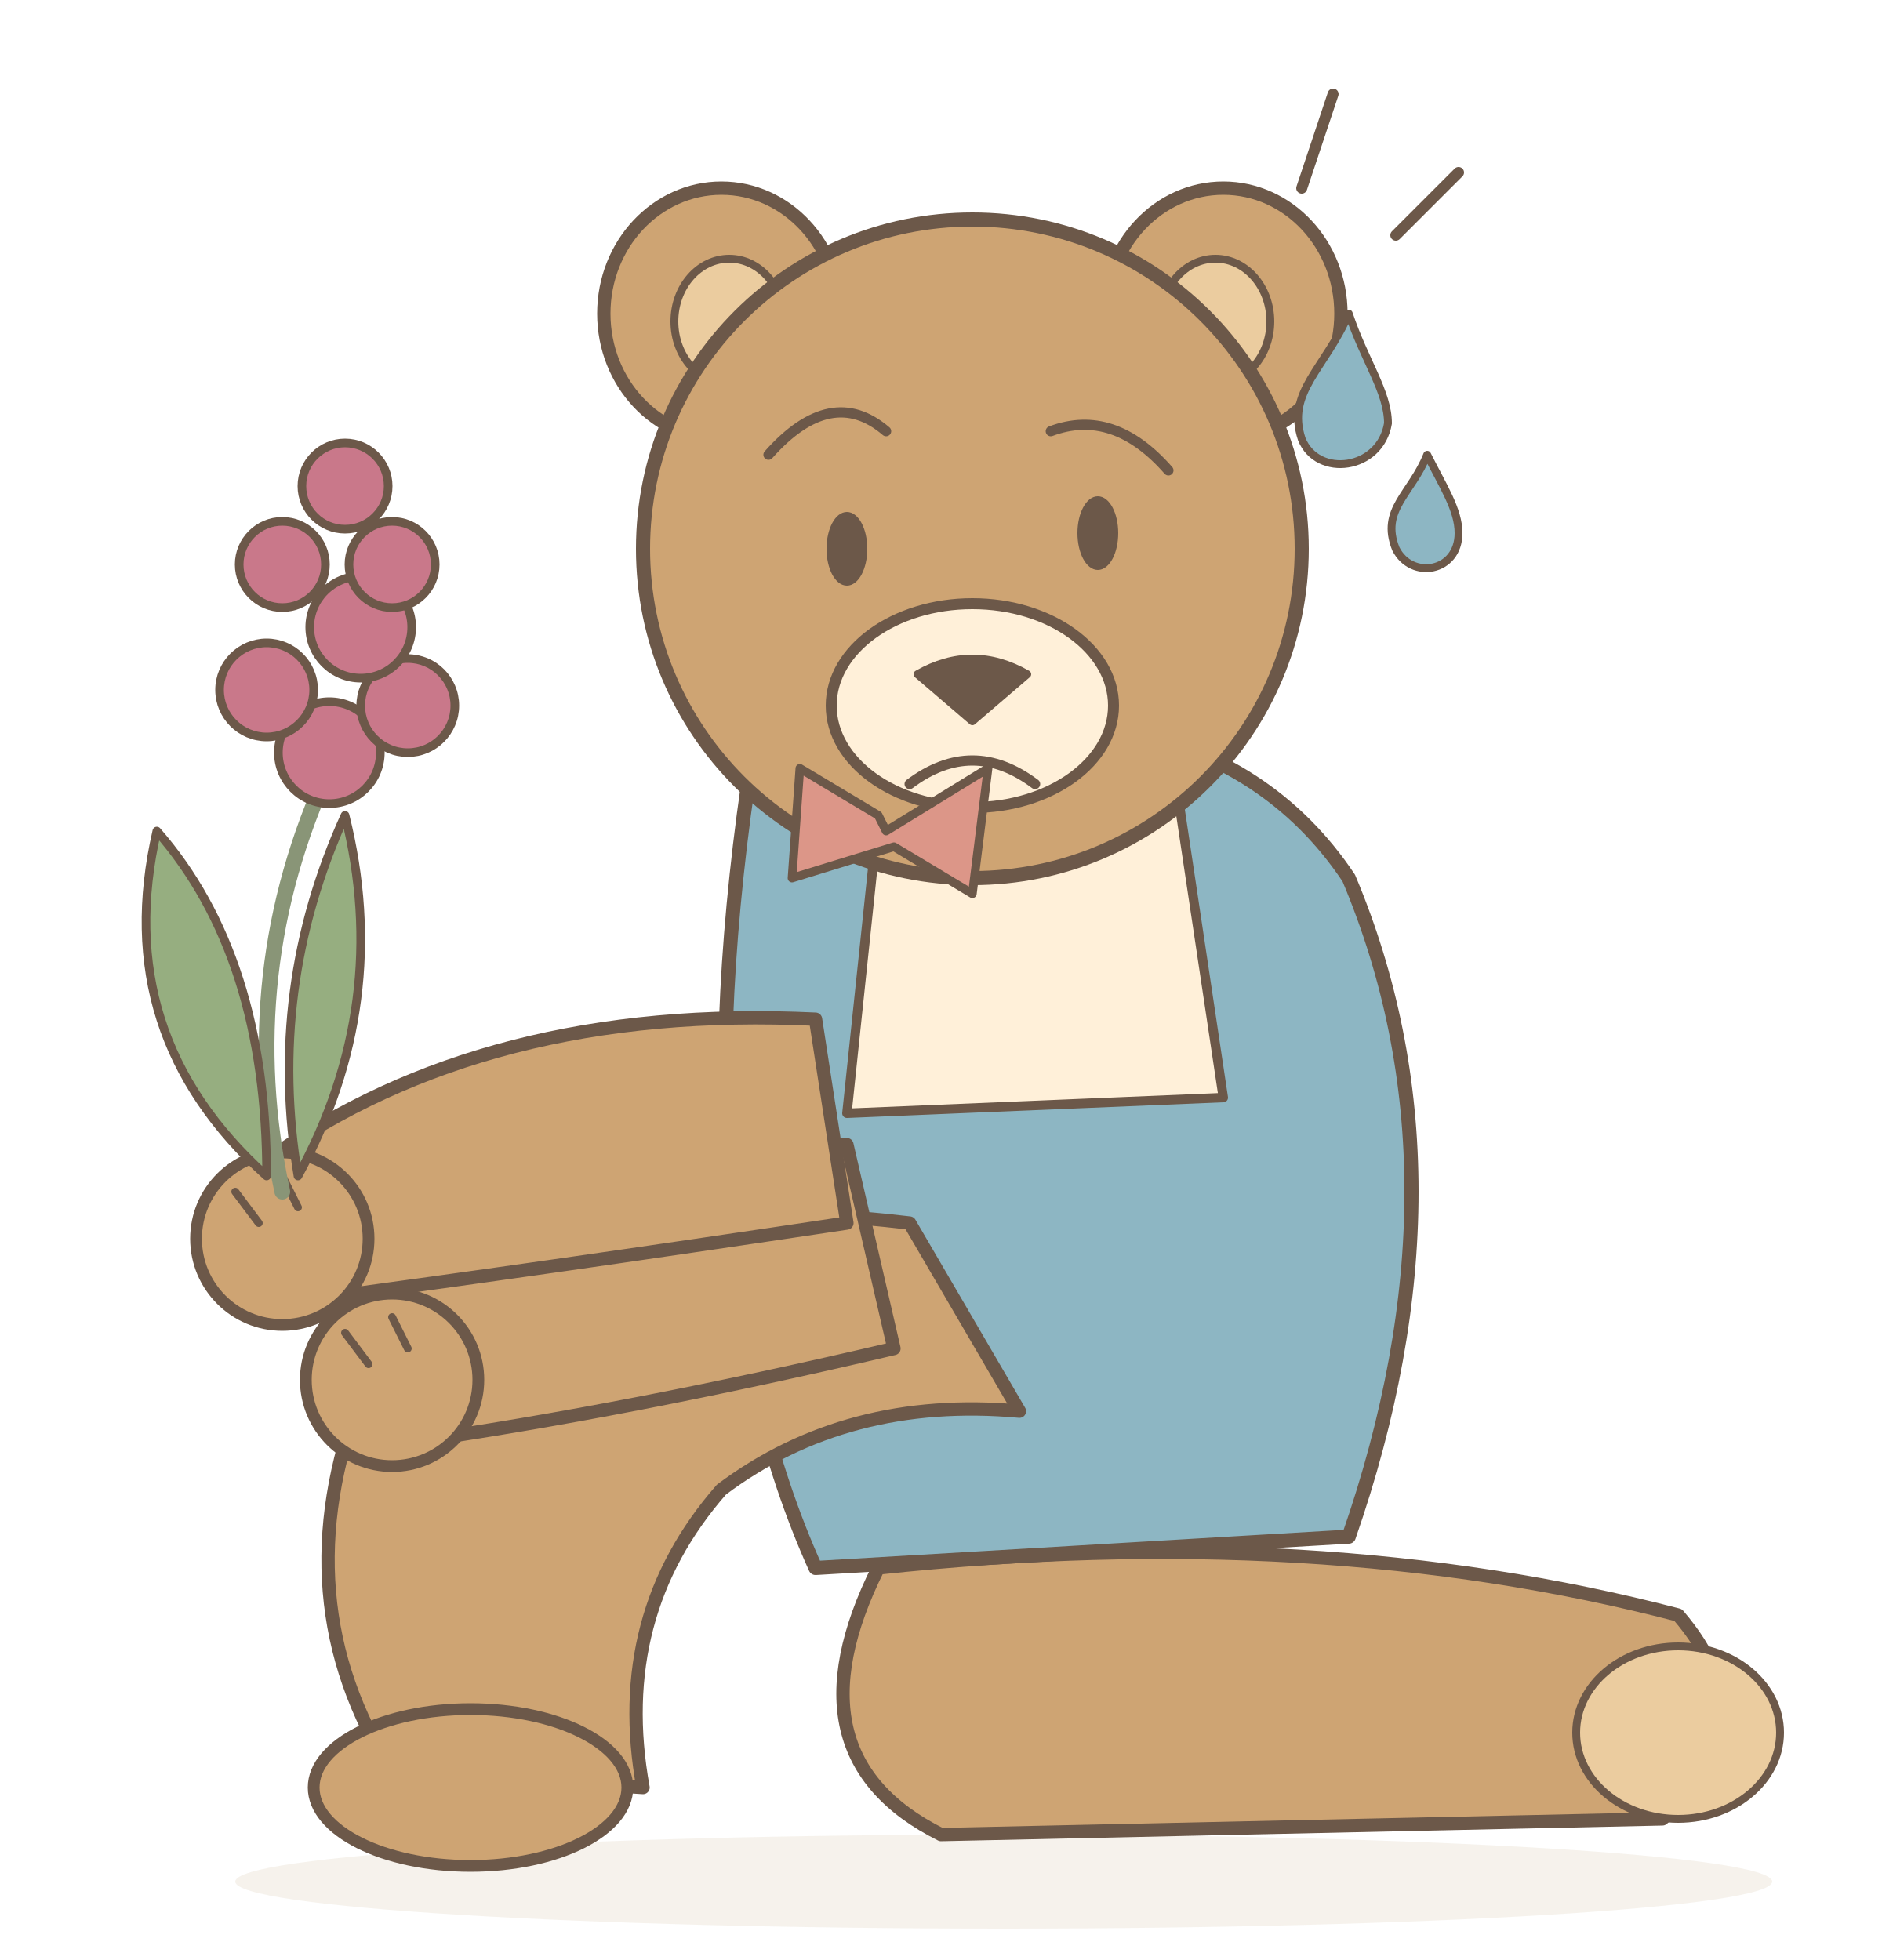
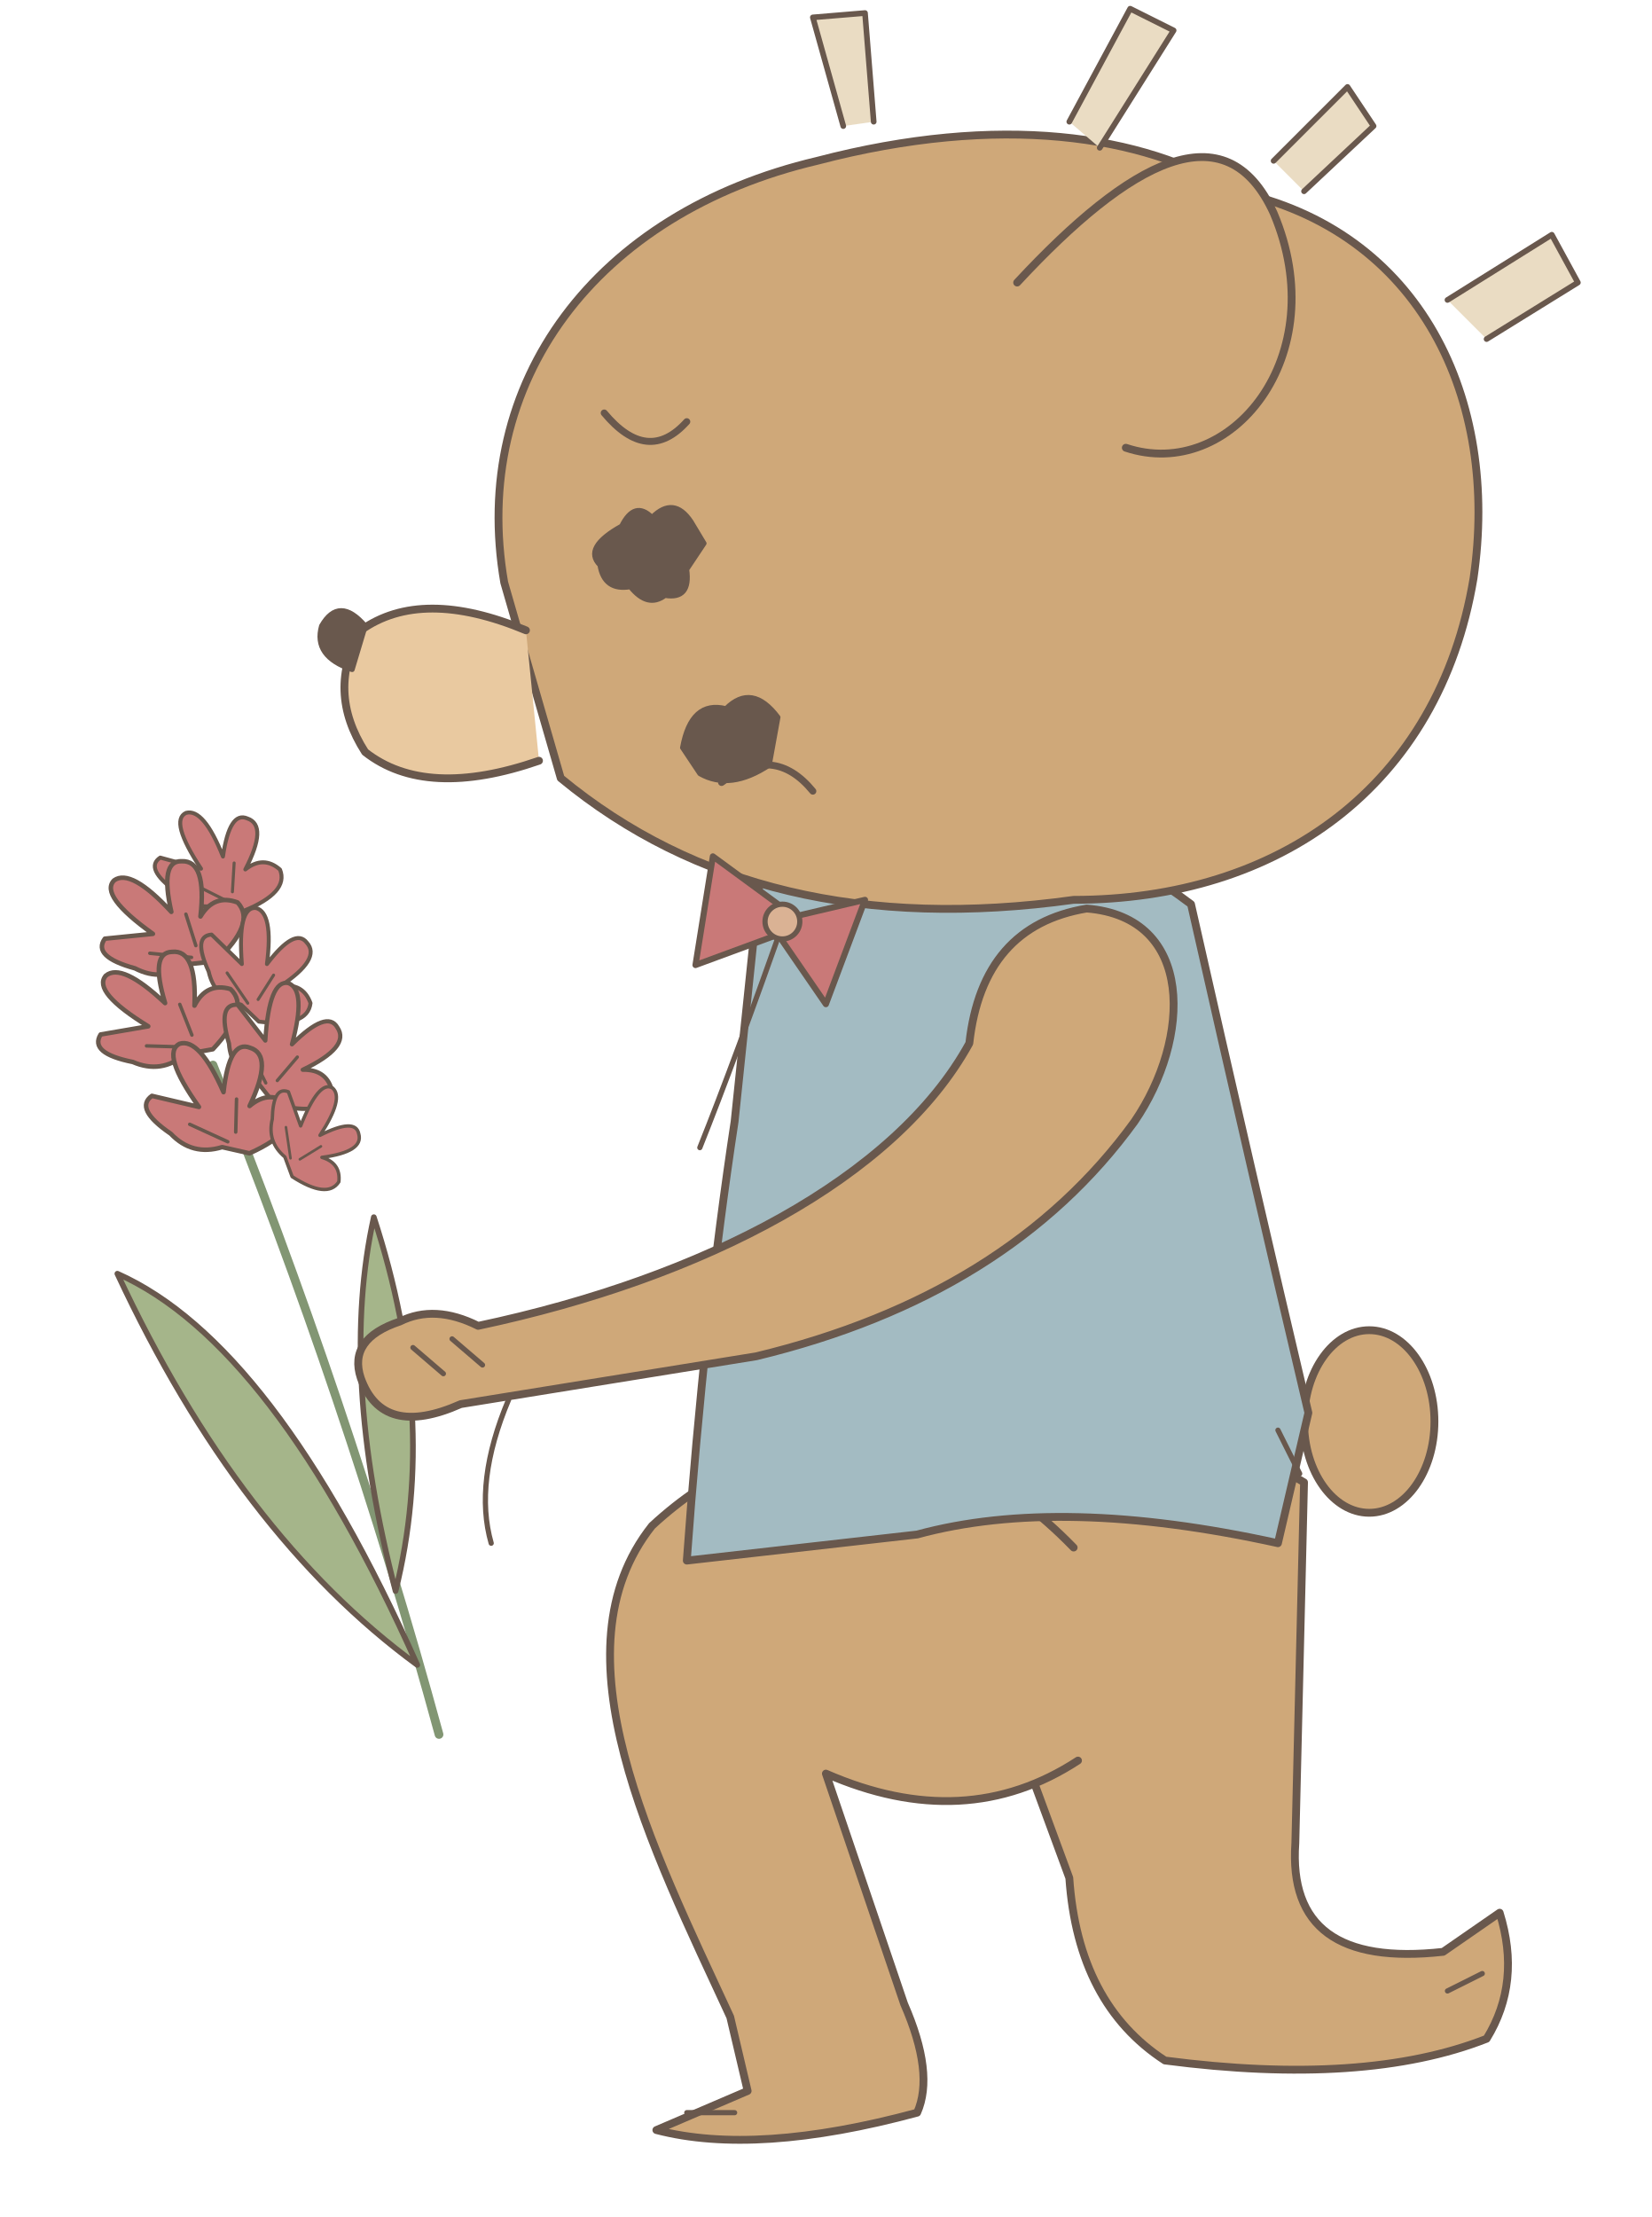
- <svg xmlns="http://www.w3.org/2000/svg" viewBox="0 0 240 250" fill="none" stroke="#6c5849" stroke-width="1.7" stroke-linecap="round" stroke-linejoin="round">
-   <ellipse cx="128" cy="240" rx="98" ry="6" fill="#c4ae89" stroke="none" opacity=".16" />
-   <path d="M112 200Q168 194 214 206Q226 220 212 232L120 234Q100 224 112 200Z" fill="#cea473" />
-   <ellipse cx="214" cy="221" rx="13" ry="11" fill="#ebcc9f" stroke-width="1" />
-   <path d="M96 96Q152 82 172 112Q188 150 172 196L104 200Q86 160 96 96Z" fill="#8db6c3" stroke-width="1.8" />
-   <path d="M112 104L150 100L156 140L108 142Z" fill="#fff0d9" stroke-width="1.2" />
-   <path d="M116 156Q66 150 46 178Q36 204 50 226L82 228Q78 206 92 190Q108 178 130 180Z" fill="#cea473" />
-   <ellipse cx="60" cy="228" rx="20" ry="10" fill="#cea473" stroke-width="1.5" />
-   <path d="M108 146Q70 148 46 168Q40 180 52 184Q80 180 114 172Z" fill="#cea473" />
-   <circle cx="50" cy="176" r="11" fill="#cea473" stroke-width="1.5" />
-   <ellipse cx="92" cy="40" rx="15" ry="16" fill="#cea473" />
-   <ellipse cx="93" cy="41" rx="7" ry="8" fill="#ebcc9f" stroke-width="1" />
-   <ellipse cx="156" cy="40" rx="15" ry="16" fill="#cea473" />
-   <ellipse cx="155" cy="41" rx="7" ry="8" fill="#ebcc9f" stroke-width="1" />
-   <circle cx="124" cy="70" r="42" fill="#cea473" stroke-width="1.8" />
-   <ellipse cx="124" cy="90" rx="18" ry="13" fill="#fff0d9" stroke-width="1.4" />
-   <path d="M117 86q7-4 14 0l-7 6Z" fill="#6c5849" stroke-width="1" />
-   <ellipse cx="108" cy="70" rx="2.4" ry="4.5" fill="#6c5849" stroke-width=".4" />
-   <ellipse cx="140" cy="68" rx="2.4" ry="4.5" fill="#6c5849" stroke-width=".4" />
-   <path d="M98 58q8-9 15-3M134 55q8-3 15 5" stroke-width="1.3" />
-   <path d="M116 100q8-6 16 0" stroke-width="1.3" />
-   <path d="M172 40C169 47 164 50 166 56C168 61 176 60 177 54C177 50 174 46 172 40ZM182 58C180 63 176 65 178 70C180 74 186 73 186 68C186 65 184 62 182 58Z" fill="#8db6c3" stroke-width="1" />
-   <path d="M166 24l4-12M178 30l8-8" stroke-width="1.4" />
-   <path d="M104 130Q62 128 34 148Q26 160 38 166Q68 162 108 156Z" fill="#cea473" />
-   <circle cx="36" cy="158" r="11" fill="#cea473" stroke-width="1.5" />
-   <path d="M30 152l3 4M36 150l2 4M44 170l3 4M50 168l2 4" stroke-width="1" />
-   <path d="M36 152Q30 124 42 98" stroke="#899577" stroke-width="2" />
-   <path d="M34 150Q14 132 20 106Q34 122 34 150ZM38 150Q50 128 44 104Q34 126 38 150Z" fill="#96ae80" stroke-width="1.1" />
-   <g fill="#c9788a" stroke-width="1.1">
-     <circle cx="42" cy="96" r="6.5" />
-     <circle cx="52" cy="90" r="6" />
-     <circle cx="34" cy="88" r="6" />
-     <circle cx="46" cy="80" r="6.5" />
-     <circle cx="36" cy="72" r="5.5" />
-     <circle cx="50" cy="72" r="5.5" />
-     <circle cx="44" cy="62" r="5.5" />
+ <svg xmlns="http://www.w3.org/2000/svg" viewBox="0 0 380 510" fill="none" stroke="#69584d" stroke-width="1.8" stroke-linecap="round" stroke-linejoin="round">
+   <path d="M225 342Q269 322 300 341L298 424Q296 453 332 449L345 440Q350 456 342 469Q314 480 268 474Q248 461 246 432L232 394Z" fill="#cfa879" />
+   <path d="M247 356C214 322 177 326 150 351C127 380 150 425 168 464L172 481L151 490Q174 496 211 486Q215 477 208 461L190 408Q222 422 248 405" fill="#cfa879" />
+   <path d="M158 486L169 486M333 458L341 454" stroke-width="1.2" />
+   <ellipse cx="315" cy="327" rx="15" ry="21" fill="#cfa879" />
+   <path d="M176 191Q226 172 274 208Q288 270 301 325L294 355Q244 344 211 353L158 359Q162 304 169 258Z" fill="#a3bbc2" />
+   <path d="M181 210Q169 244 161 264M294 329L299 339" stroke-width="1.2" />
+   <path d="M116 134C108 88 137 49 188 37C230 26 263 31 284 44C327 53 345 92 339 133C331 181 294 207 247 207Q175 217 129 179Z" fill="#cfa879" />
+   <path d="M121 145Q97 135 83 145Q75 159 84 173Q98 184 124 175" fill="#e9c9a0" />
+   <path d="M84 144Q78 137 74 144Q72 151 81 154Z" fill="#69584d" stroke-width="1.2" />
+   <path d="M234 65C260 37 282 25 293 49C307 82 283 111 259 103" fill="#cfa879" />
+   <path d="M139 95Q149 107 158 97M166 180Q178 171 187 182" stroke-width="1.6" />
+   <path d="M143 121Q146 115 150 119Q155 114 159 120L162 125L158 131Q159 138 153 137Q149 140 145 135Q139 136 138 130Q134 126 143 121Z" fill="#69584d" stroke-width="1.1" />
+   <path d="M157 172Q159 161 167 163Q173 157 179 165L177 176Q168 182 161 178Z" fill="#69584d" stroke-width="1.1" />
+   <path d="M194 29L187 4L199 3L201 28M246 28L260 2L270 7L253 34M293 37L310 20L316 29L300 44M333 69L357 54L363 65L342 78" fill="#eadcc3" stroke-width="1.3" />
+   <path d="M179 208L164 197L160 222L179 215L190 231L199 207L182 211Z" fill="#c97978" stroke-width="1.4" />
+   <circle cx="180" cy="212" r="4" fill="#dab294" stroke-width="1.2" />
+   <path d="M101 399Q80 322 49 245" stroke="#829673" stroke-width="2" />
+   <path d="M96 383Q55 353 27 293Q63 309 96 383ZM91 366Q78 316 86 280Q101 326 91 366Z" fill="#a5b58a" stroke-width="1.3" />
+   <g transform="translate(49 202) rotate(-15) scale(0.7)">
+     <path d="M0 9Q-9 9-13 1Q-21-9-15-11L-3-4Q-9-22-3-23Q3-23 5-6Q11-20 16-16Q22-12 11 0Q18-3 22 3Q23 11 7 13Z" fill="#c97978" stroke-width="1.3" />
+     <path d="M-7 0L2 8M8-3L5 6" fill="none" stroke-width="1" />
  </g>
-   <path d="M112 104L102 98L101 112L114 108L124 114L126 98L113 106Z" fill="#dc9688" stroke-width="1.1" />
+   <g transform="translate(39 216) rotate(-36) scale(0.8)">
+     <path d="M0 9Q-9 9-13 1Q-21-9-15-11L-3-4Q-9-22-3-23Q3-23 5-6Q11-20 16-16Q22-12 11 0Q18-3 22 3Q23 11 7 13Z" fill="#c97978" stroke-width="1.3" />
+     <path d="M-7 0L2 8M8-3L5 6" fill="none" stroke-width="1" />
+   </g>
+   <g transform="translate(57 225) rotate(14) scale(0.7)">
+     <path d="M0 9Q-9 9-13 1Q-21-9-15-11L-3-4Q-9-22-3-23Q3-23 5-6Q11-20 16-16Q22-12 11 0Q18-3 22 3Q23 11 7 13Z" fill="#c97978" stroke-width="1.3" />
+     <path d="M-7 0L2 8M8-3L5 6" fill="none" stroke-width="1" />
+   </g>
+   <g transform="translate(38 237) rotate(-40) scale(0.8)">
+     <path d="M0 9Q-9 9-13 1Q-21-9-15-11L-3-4Q-9-22-3-23Q3-23 5-6Q11-20 16-16Q22-12 11 0Q18-3 22 3Q23 11 7 13Z" fill="#c97978" stroke-width="1.3" />
+     <path d="M-7 0L2 8M8-3L5 6" fill="none" stroke-width="1" />
+   </g>
+   <g transform="translate(62 243) rotate(22) scale(0.75)">
+     <path d="M0 9Q-9 9-13 1Q-21-9-15-11L-3-4Q-9-22-3-23Q3-23 5-6Q11-20 16-16Q22-12 11 0Q18-3 22 3Q23 11 7 13Z" fill="#c97978" stroke-width="1.3" />
+     <path d="M-7 0L2 8M8-3L5 6" fill="none" stroke-width="1" />
+   </g>
+   <g transform="translate(49 257) rotate(-17) scale(0.8)">
+     <path d="M0 9Q-9 9-13 1Q-21-9-15-11L-3-4Q-9-22-3-23Q3-23 5-6Q11-20 16-16Q22-12 11 0Q18-3 22 3Q23 11 7 13Z" fill="#c97978" stroke-width="1.3" />
+     <path d="M-7 0L2 8M8-3L5 6" fill="none" stroke-width="1" />
+   </g>
+   <g transform="translate(69 262) rotate(40) scale(0.6)">
+     <path d="M0 9Q-9 9-13 1Q-21-9-15-11L-3-4Q-9-22-3-23Q3-23 5-6Q11-20 16-16Q22-12 11 0Q18-3 22 3Q23 11 7 13Z" fill="#c97978" stroke-width="1.3" />
+     <path d="M-7 0L2 8M8-3L5 6" fill="none" stroke-width="1" />
+   </g>
+   <path d="M250 209C275 211 274 239 261 258Q232 298 174 312L106 323Q88 331 83 317Q80 308 92 304Q100 300 110 305C162 294 206 271 223 240Q226 213 250 209Z" fill="#cfa879" />
+   <path d="M95 310L102 316M104 308L111 314M117 322Q109 341 113 355" stroke-width="1.2" />
</svg>
